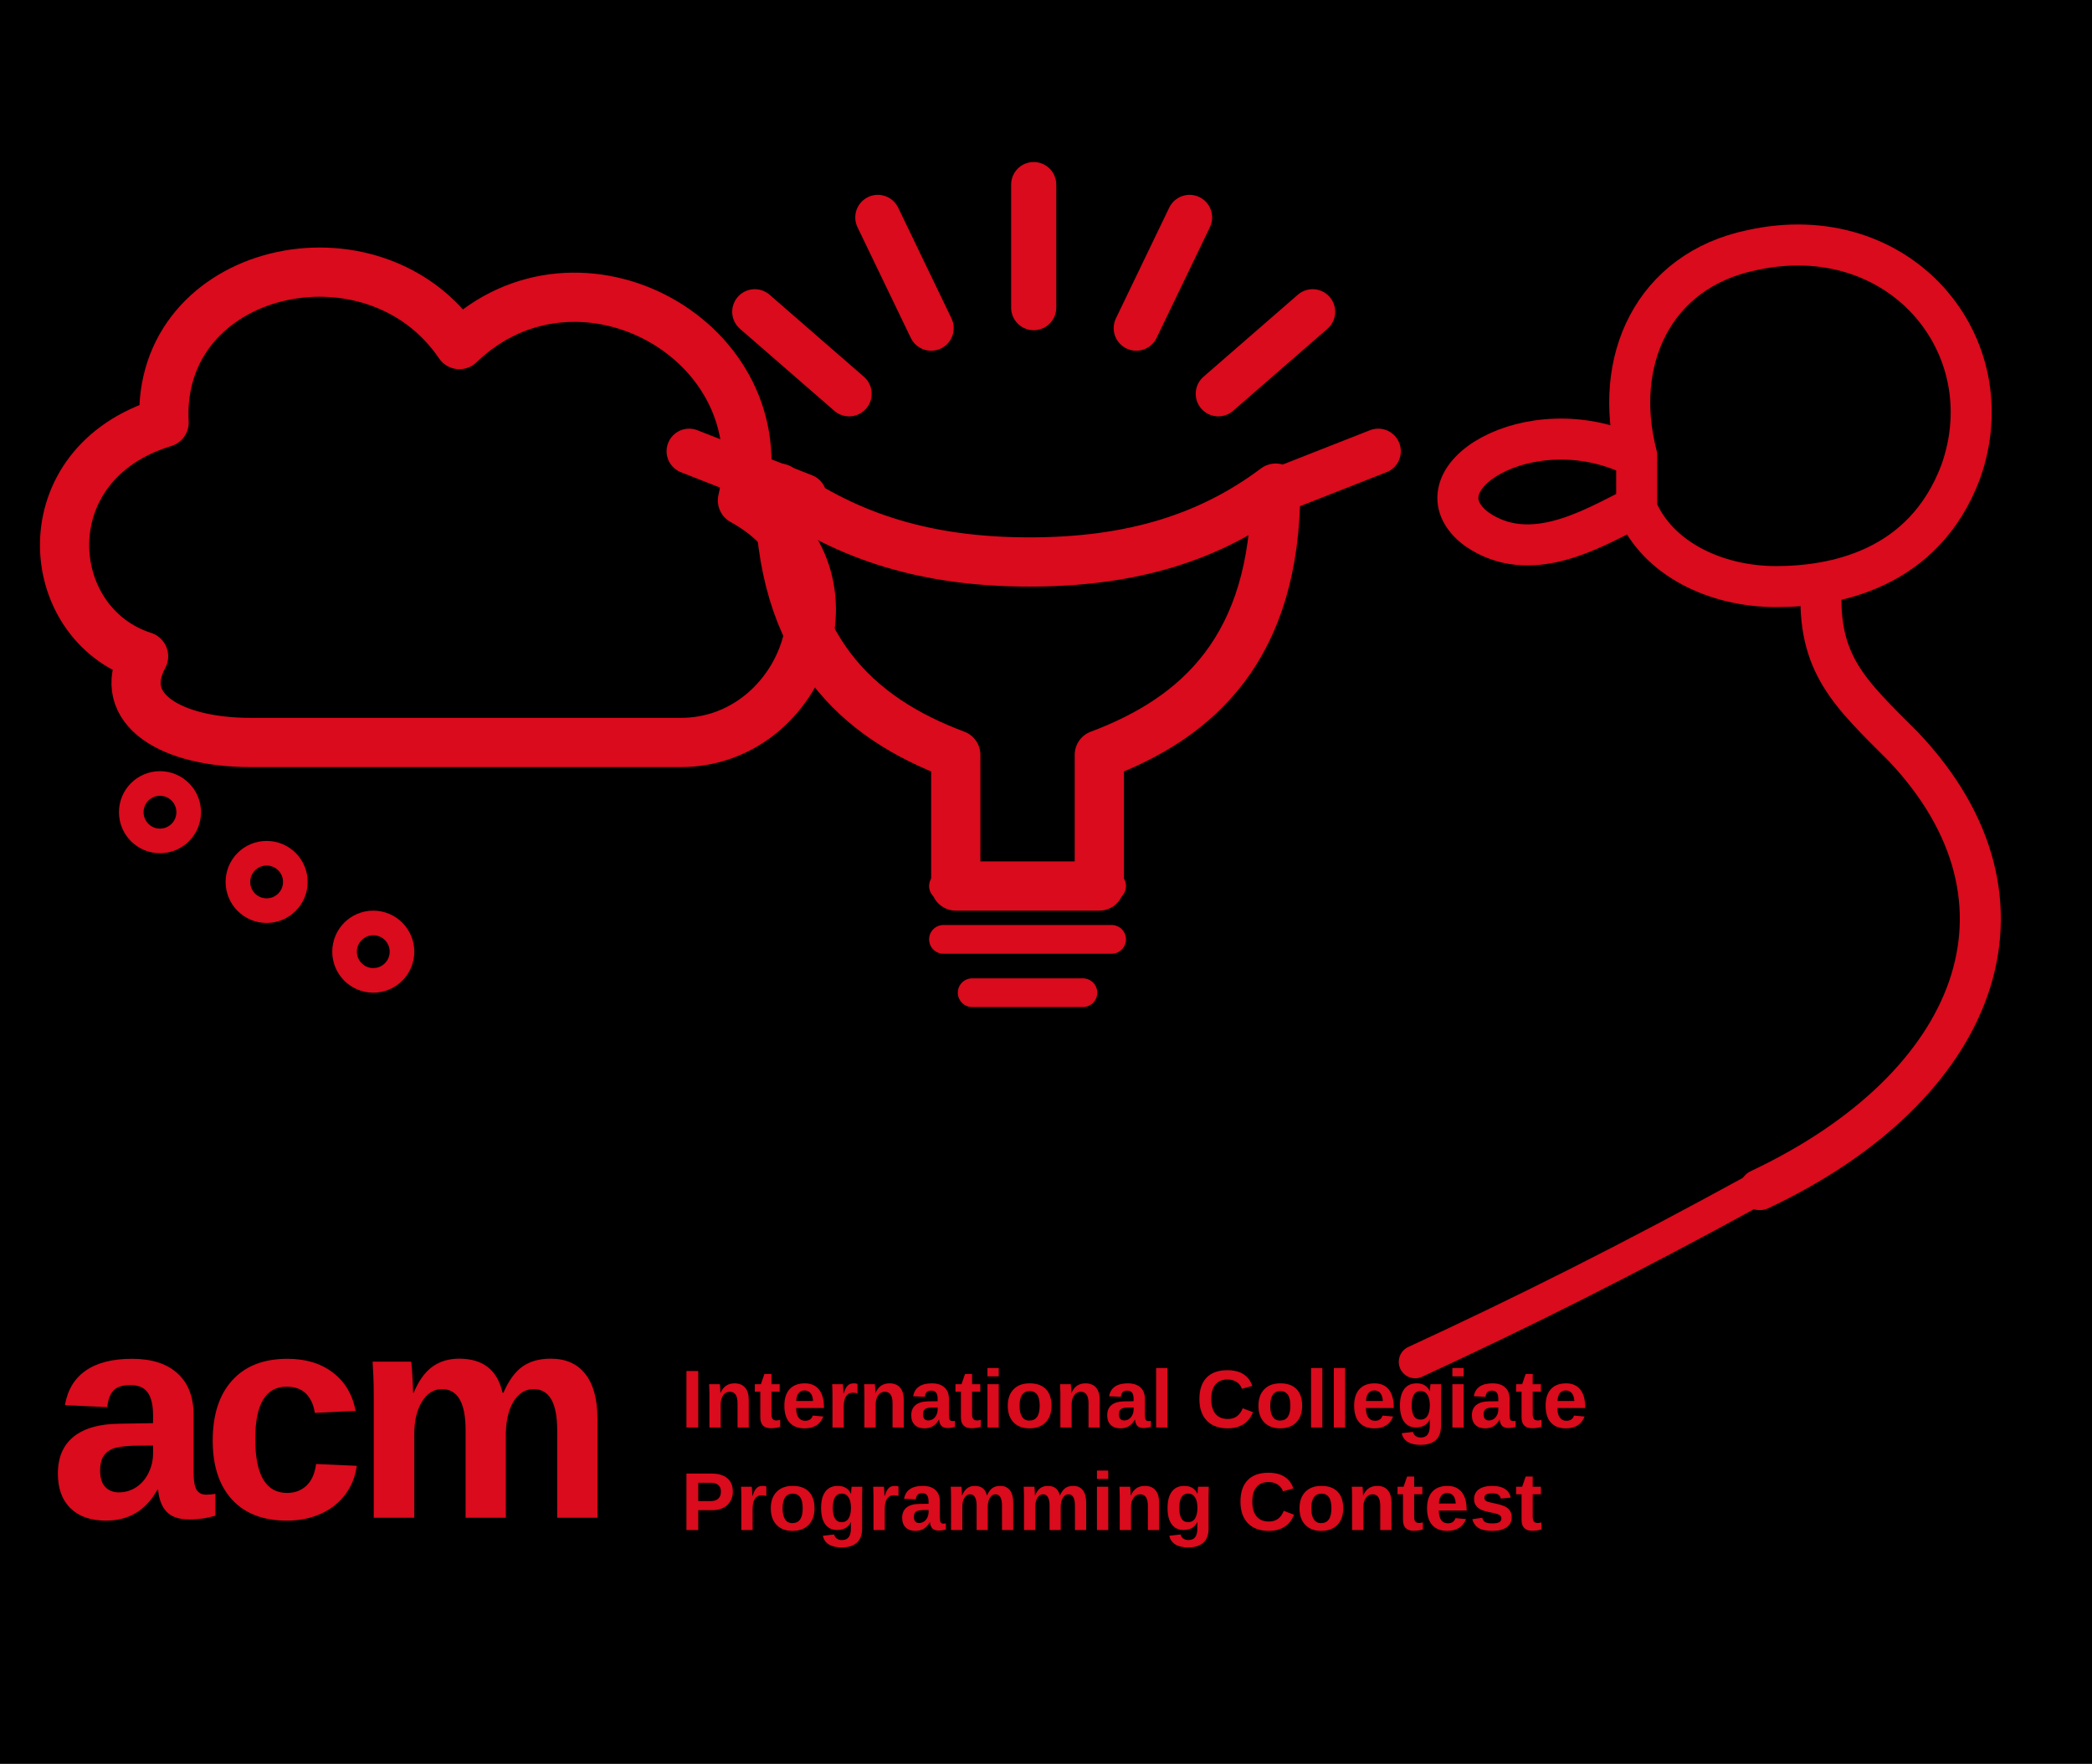
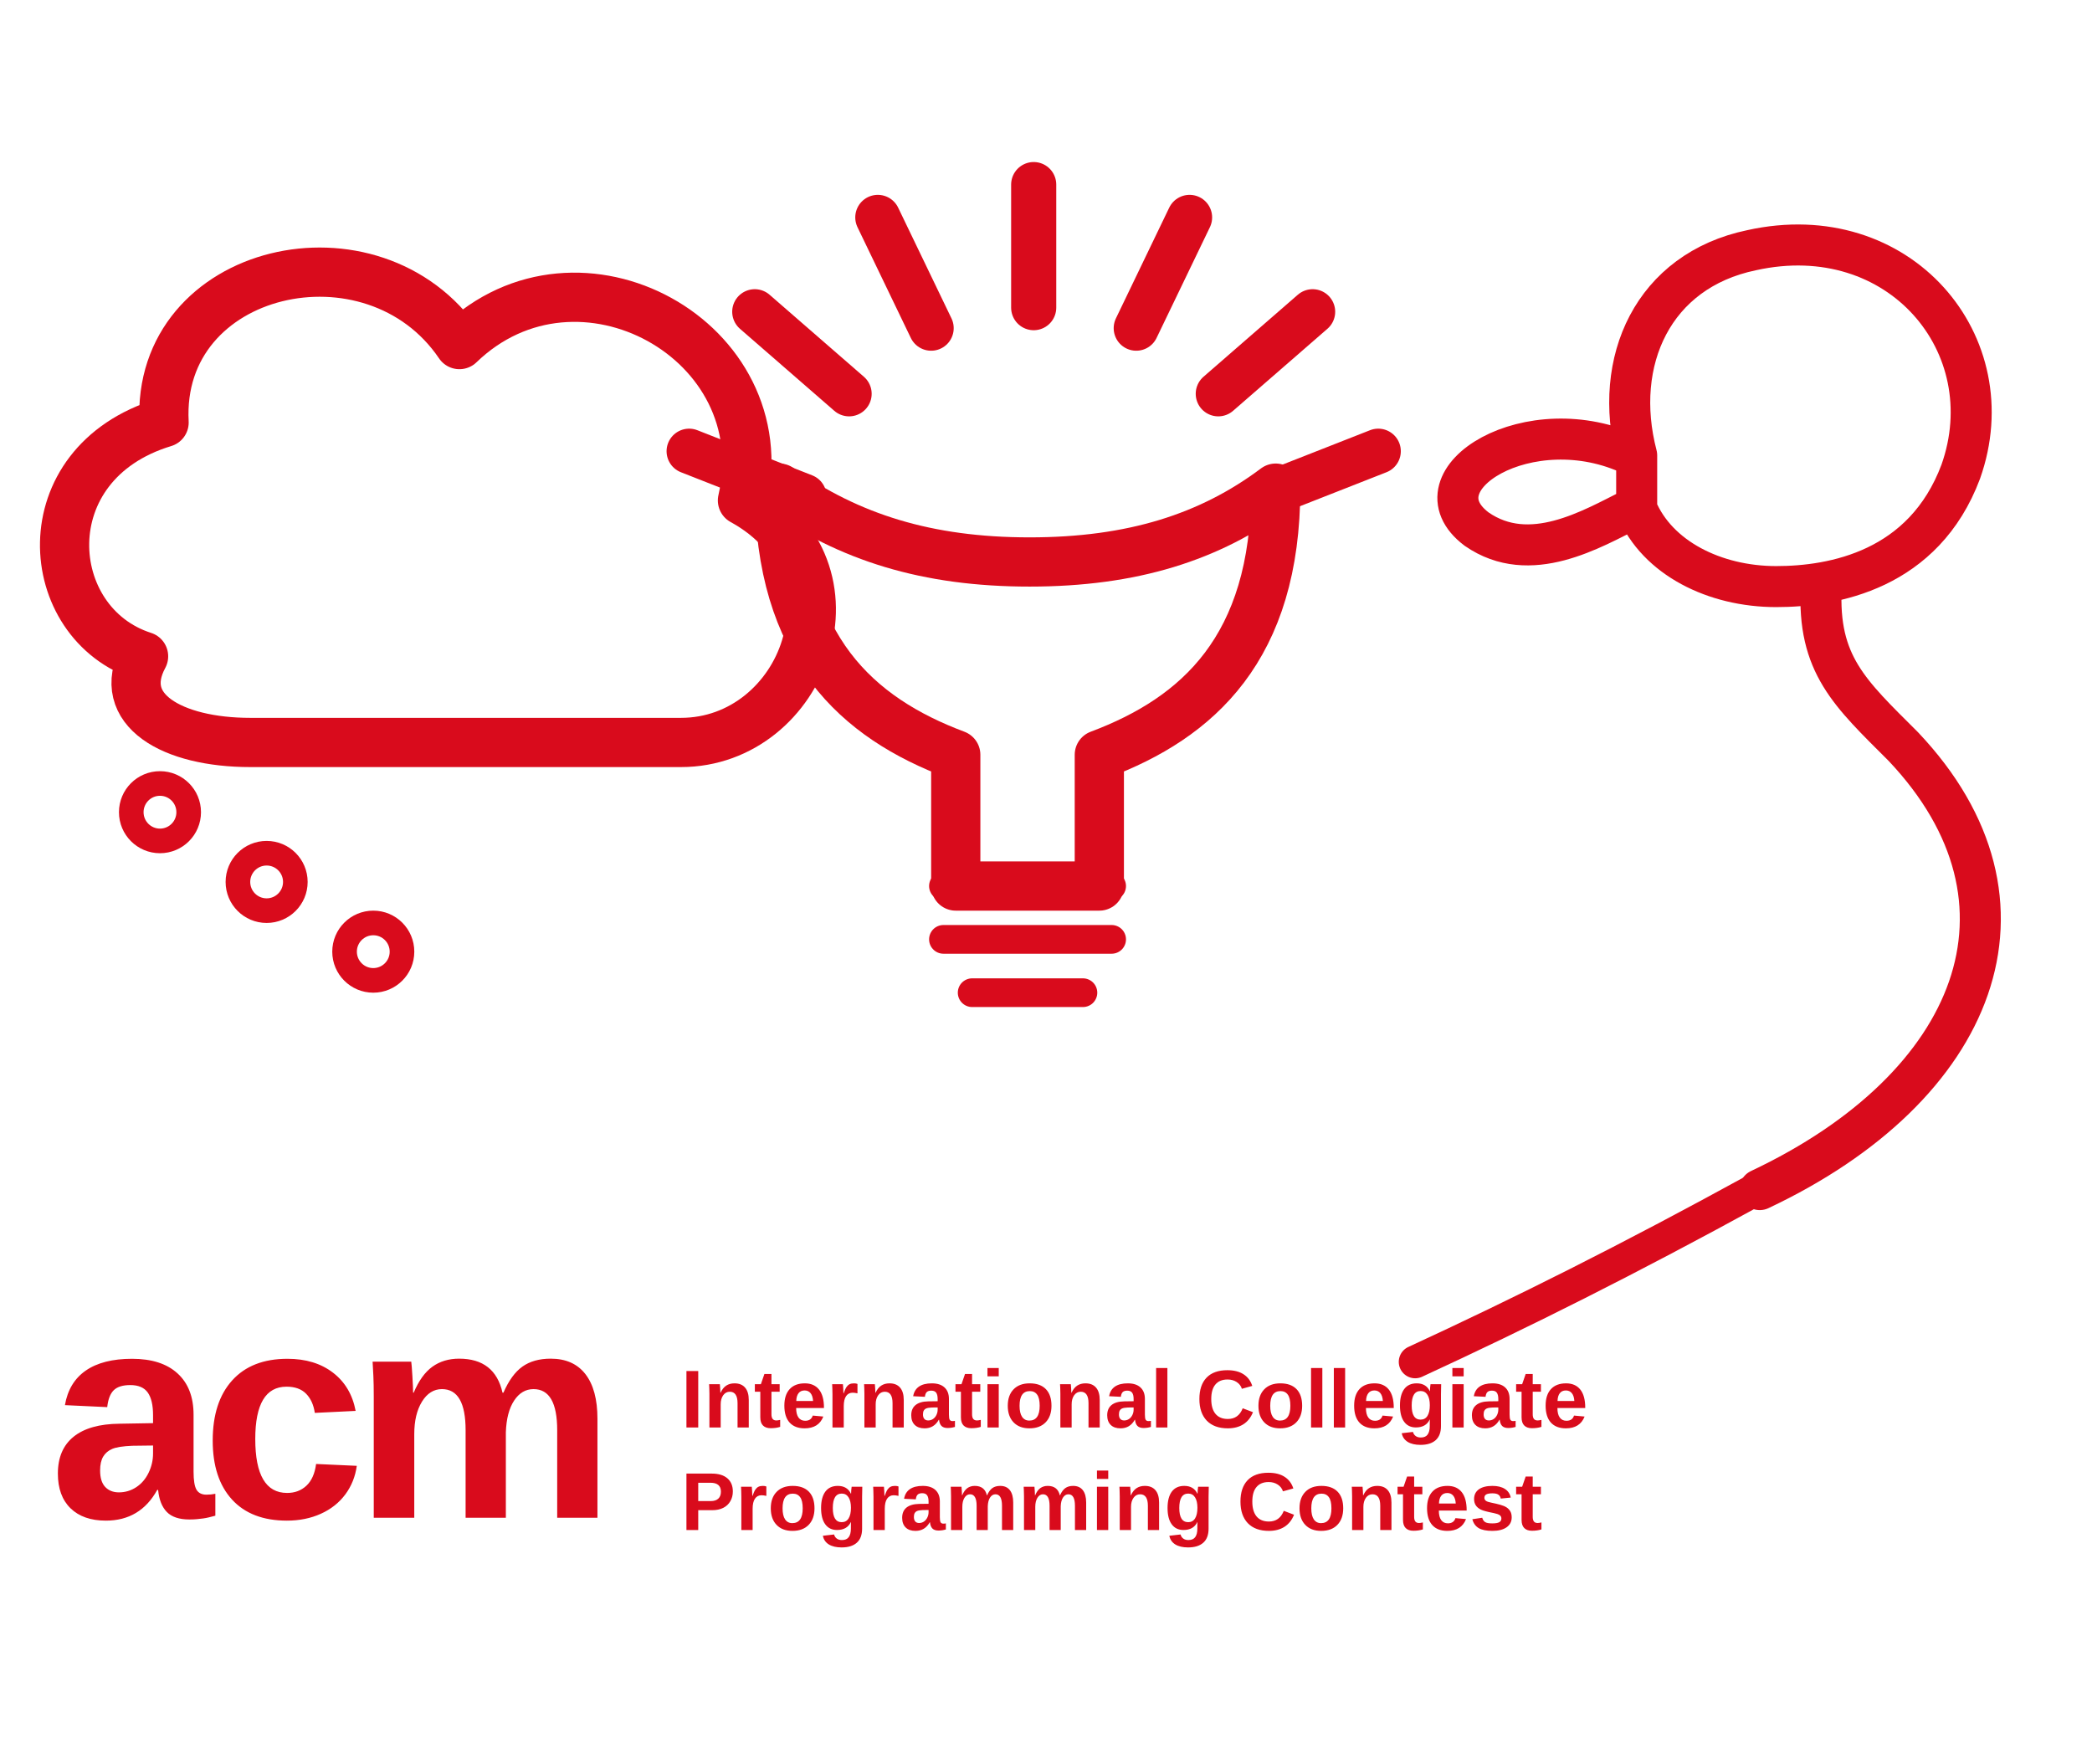
<svg xmlns="http://www.w3.org/2000/svg" viewBox="0 0 510 430" role="img" aria-labelledby="title desc">
-   <rect width="510" height="430" fill="#000000" />
  <g fill="none" stroke="#D90B1C" stroke-linecap="round" stroke-linejoin="round">
    <path stroke-width="12" d="M35 160c-25-8-28-47 5-57-2-38 51-50 72-19 29-28 78-1 69 38 31 17 15 59-15 59H61c-19 0-33-8-26-21z" />
    <circle cx="39" cy="198" r="7" stroke-width="6" />
    <circle cx="65" cy="215" r="7" stroke-width="6" />
    <circle cx="91" cy="232" r="7" stroke-width="6" />
    <path stroke-width="11" d="M252 45v30M214 53l13 27M290 53l-13 27M184 76l23 20M320 76l-23 20M168 110l28 11M336 110l-28 11" />
    <path stroke-width="12" d="M190 119c0 39 19 56 43 65v32h35v-32c24-9 43-26 43-65-16 12-35 18-60 18s-44-6-61-18z" />
    <path stroke-width="7" d="M230 216h41M230 229h41M237 242h27" />
    <path stroke-width="10" d="M399 111c-6-23 4-45 28-50 36-8 62 23 51 54-9 24-31 28-45 28-15 0-29-7-34-19zM398 111c-25-12-54 6-38 18 13 9 28 0 38-5M444 143c-1 19 7 26 20 39 36 38 18 83-35 108" />
    <path stroke-width="8" d="M428 290c-31 17-57 30-83 42" />
  </g>
  <g fill="#D90B1C" font-family="Arial, sans-serif">
    <text x="12" y="370" font-size="72" font-weight="700" letter-spacing="-3">acm</text>
    <text x="166" y="348" font-size="20" font-weight="700">International Collegiate</text>
    <text x="166" y="373" font-size="20" font-weight="700">Programming Contest</text>
  </g>
</svg>
